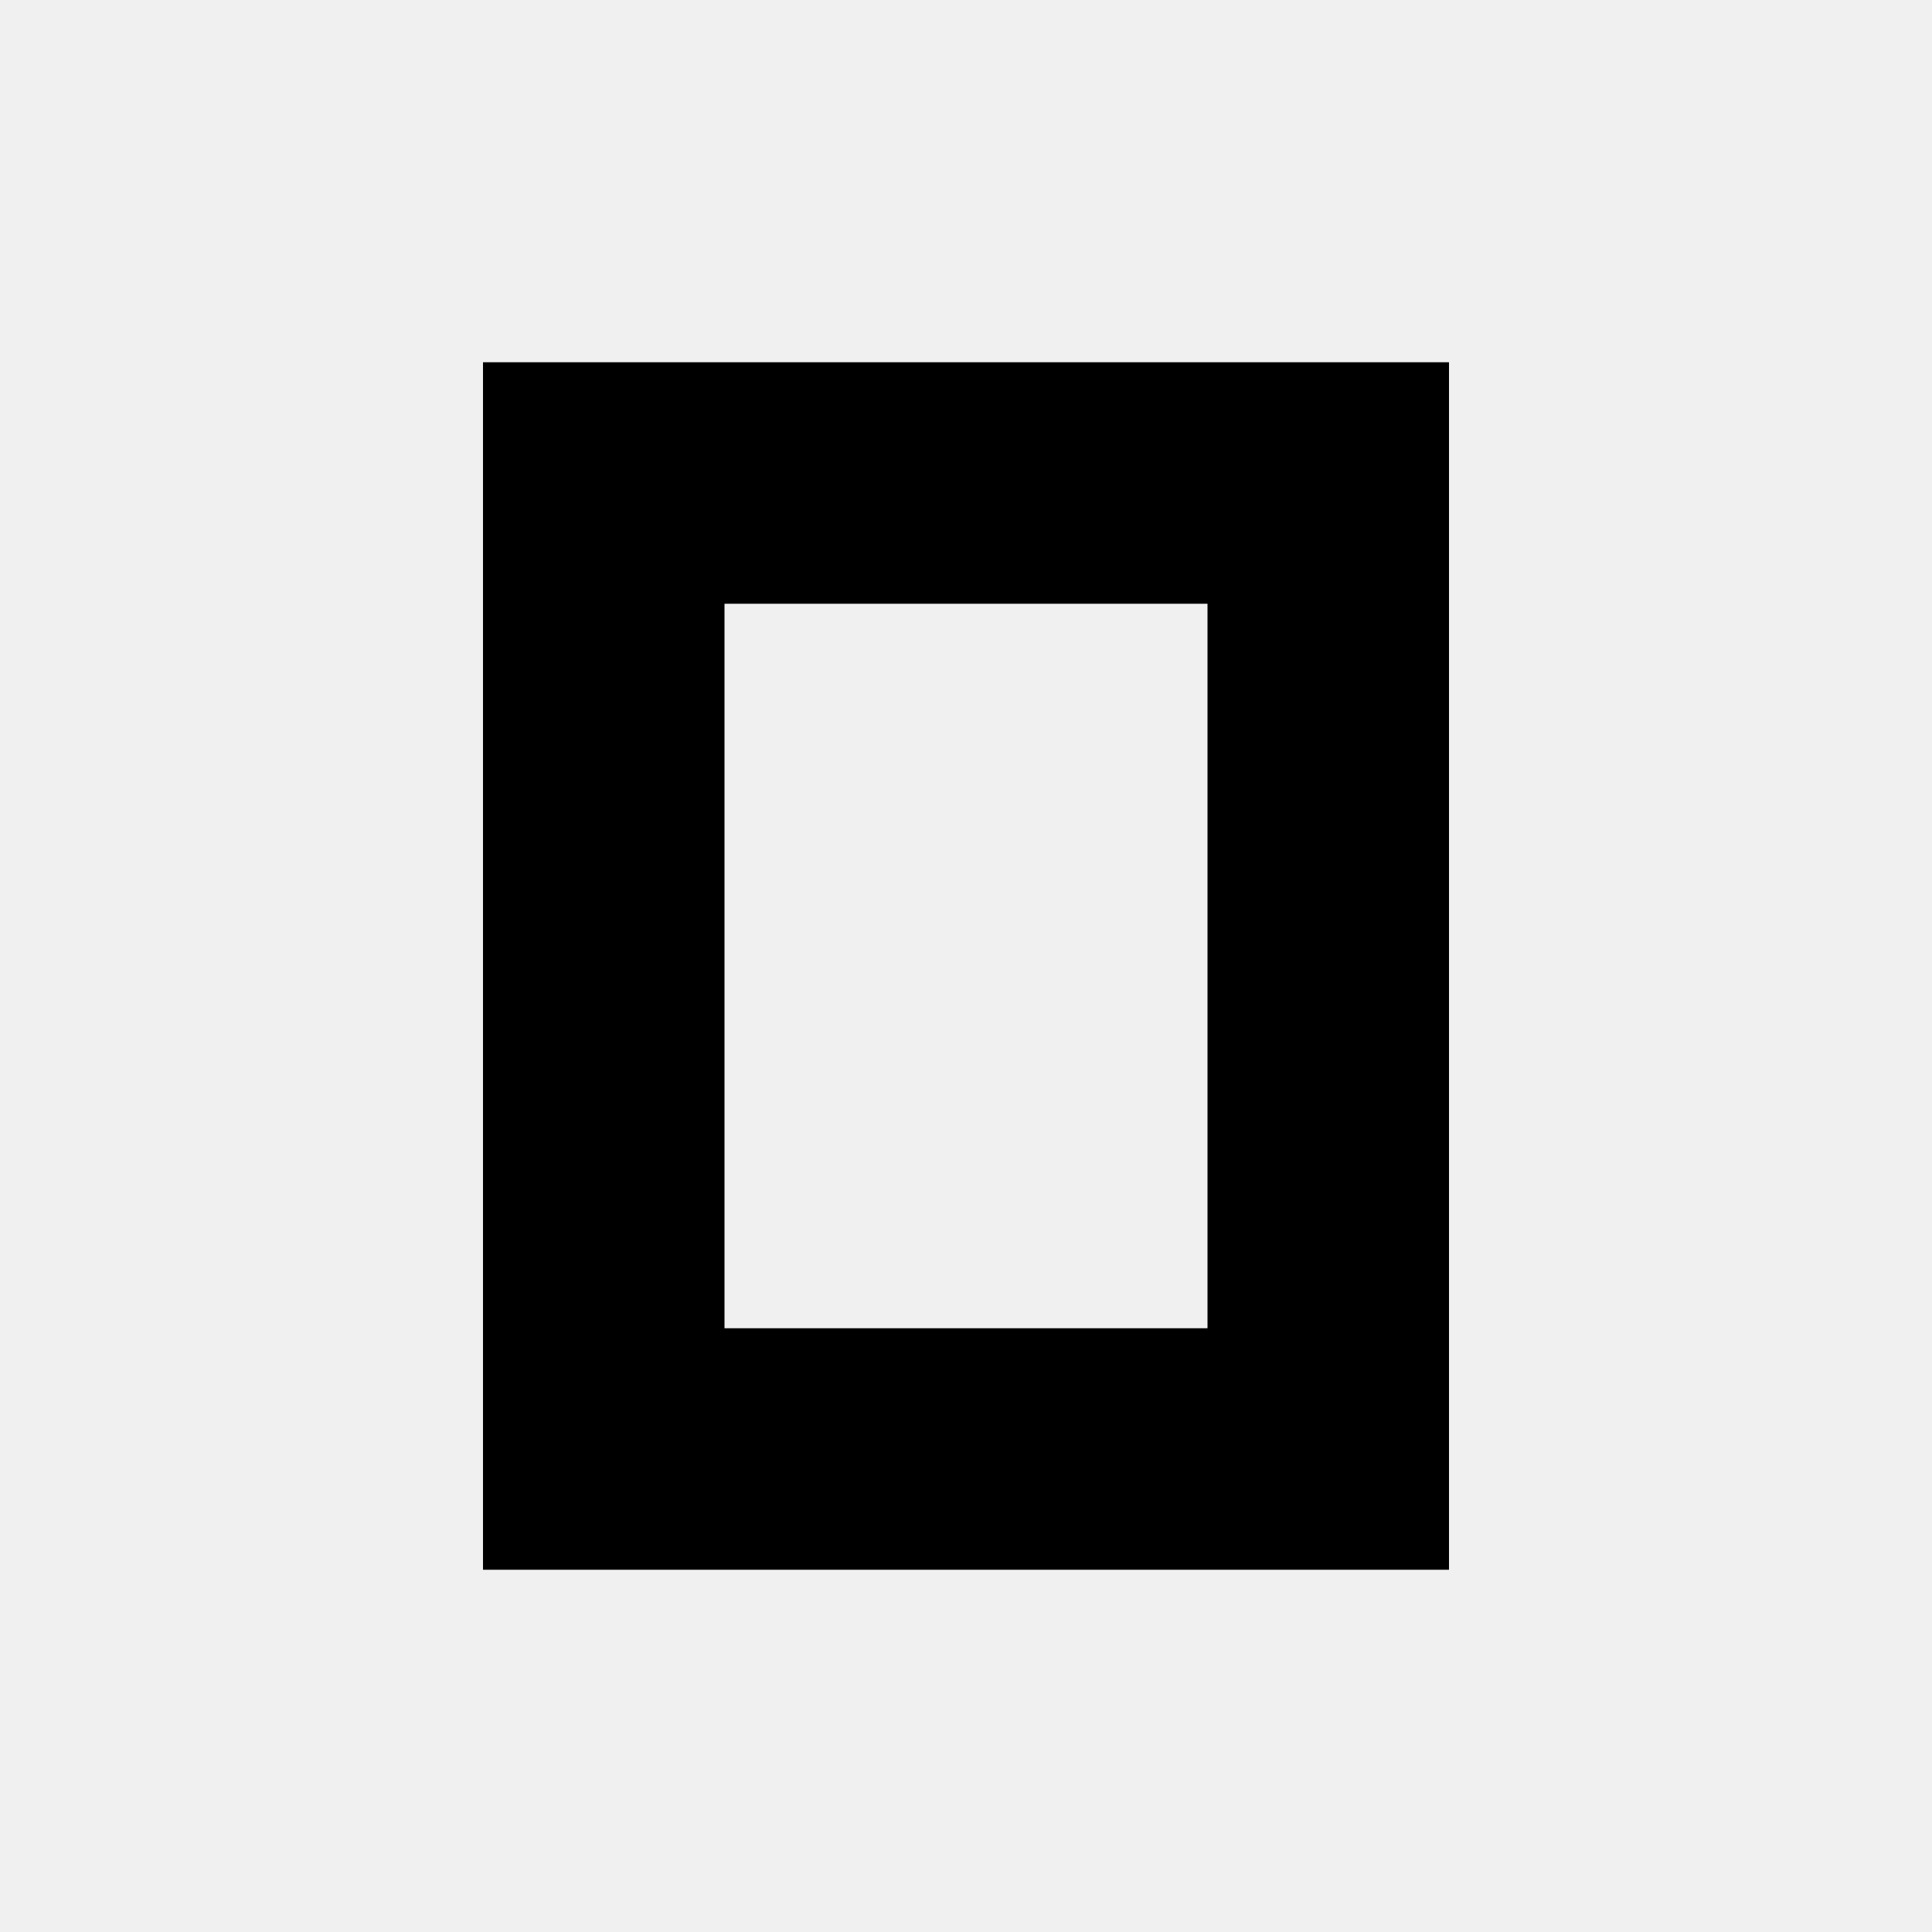
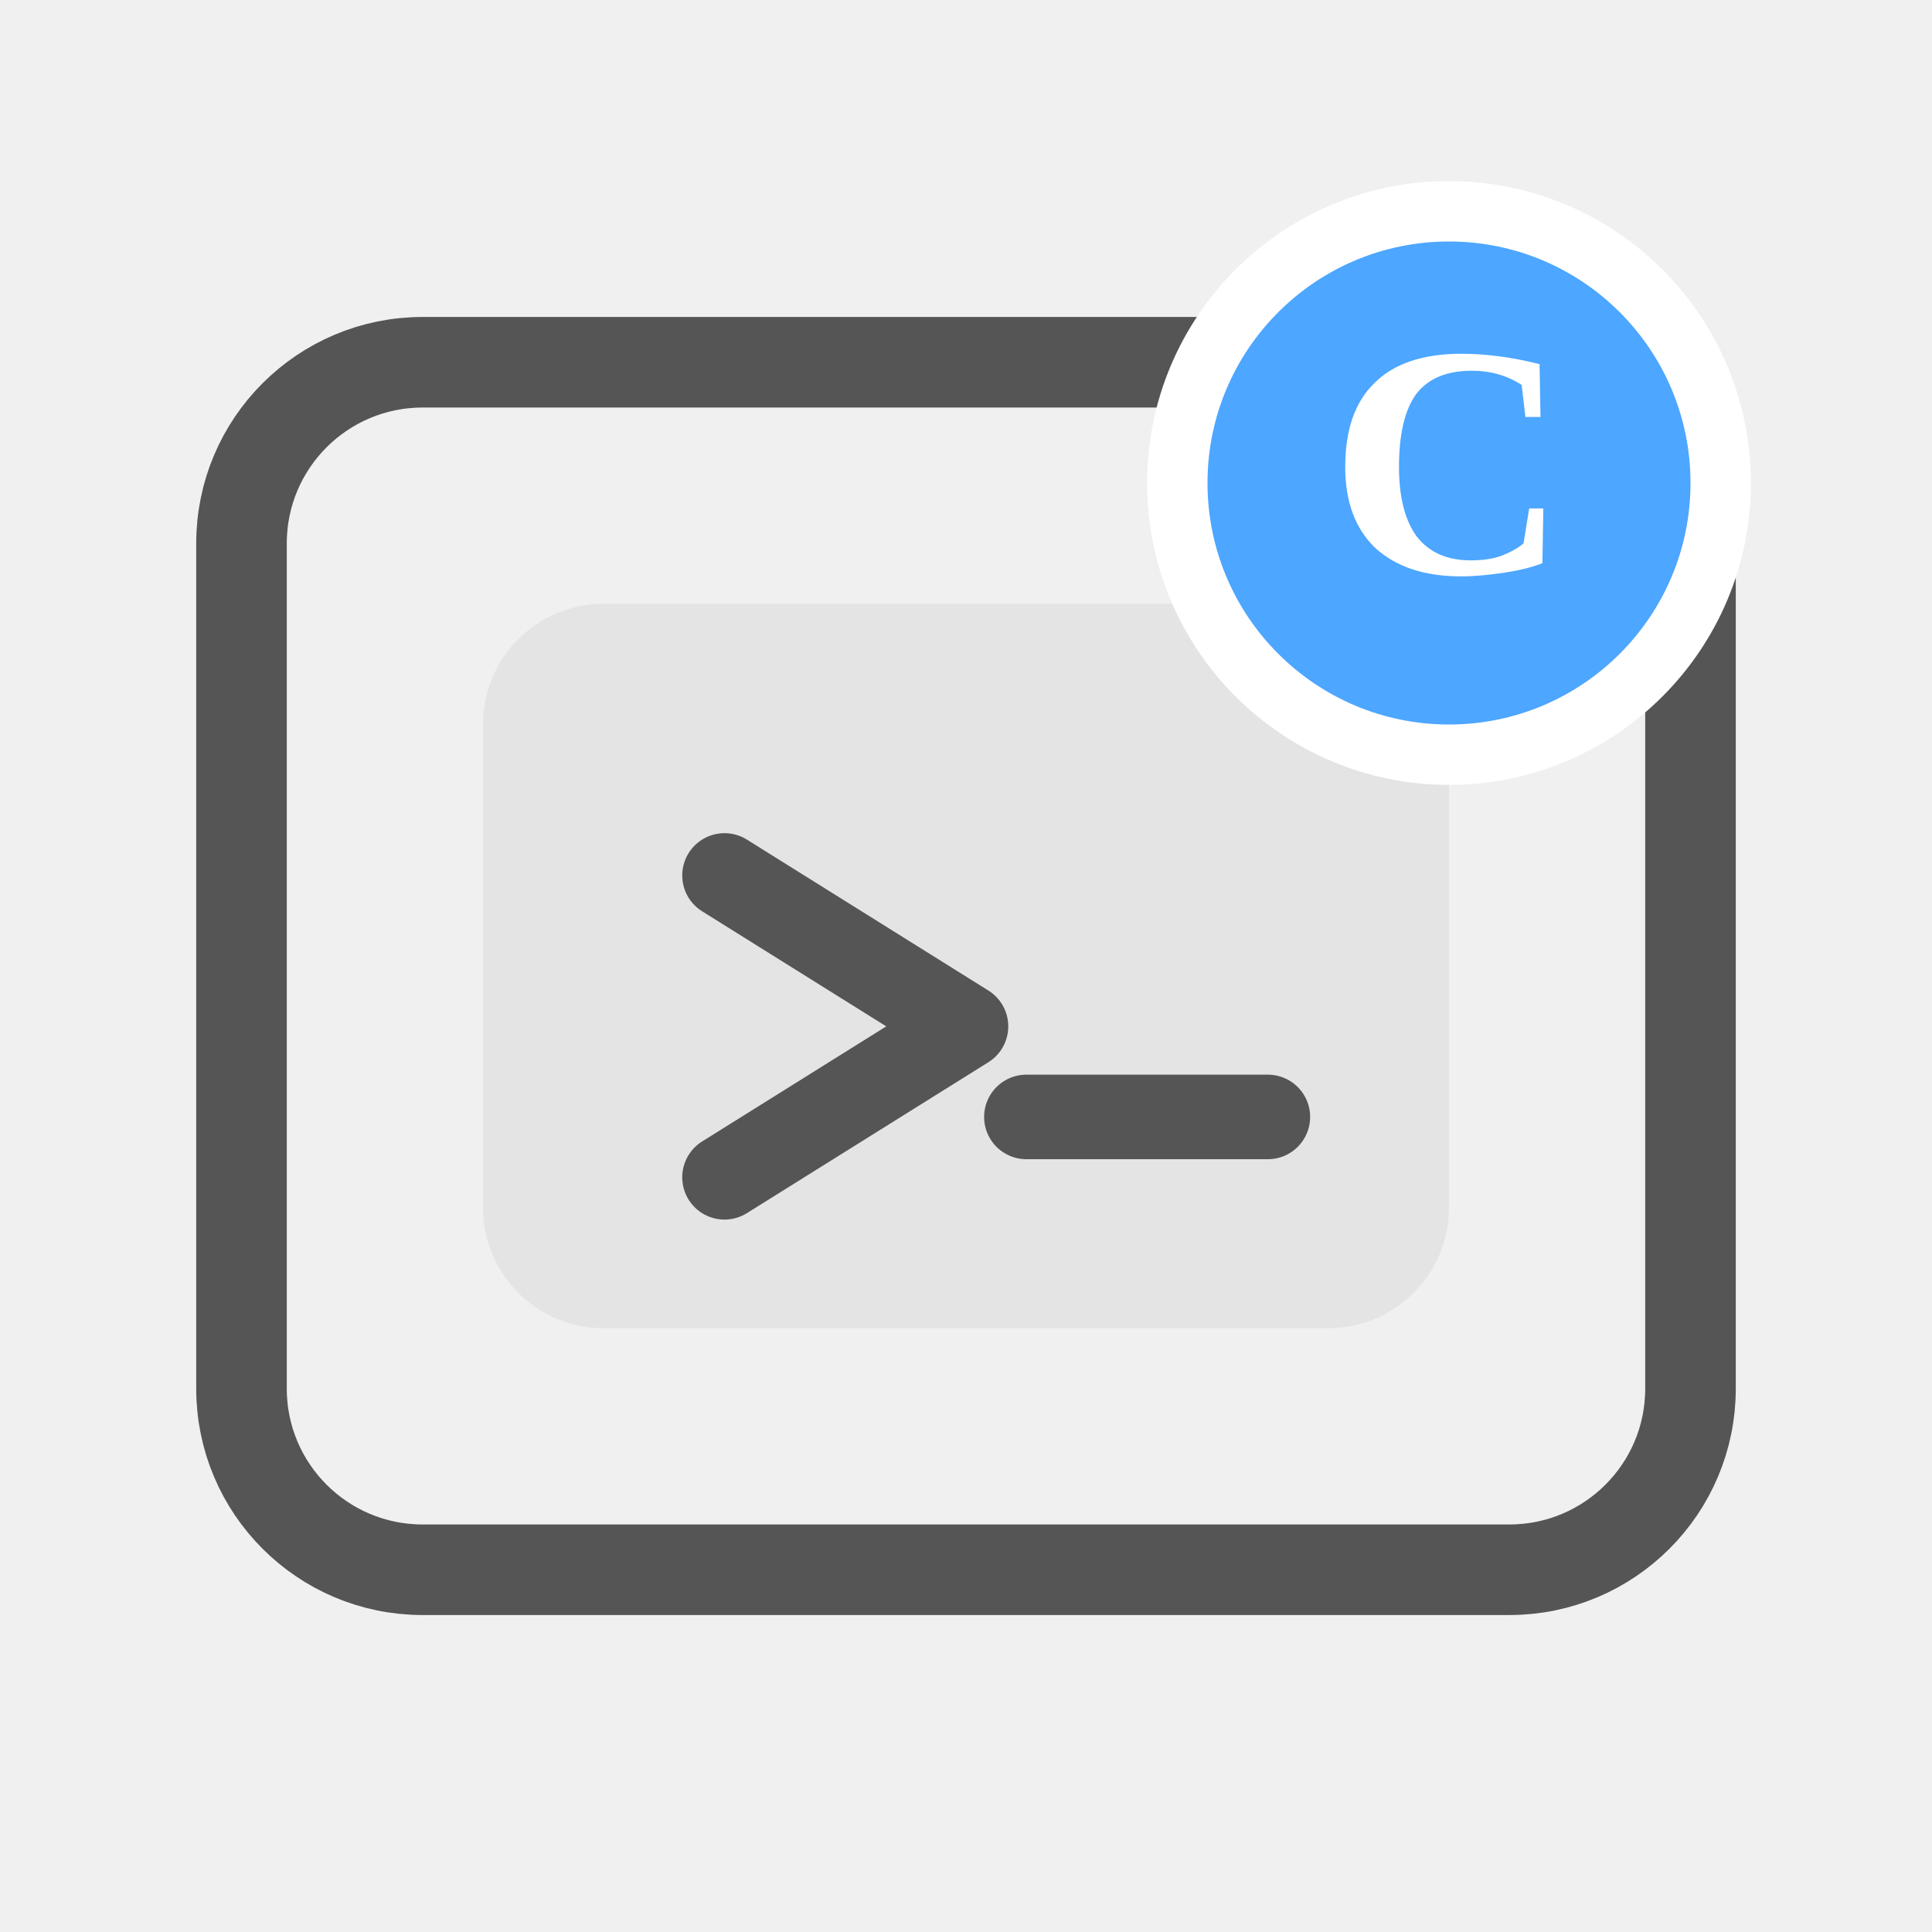
- <svg xmlns="http://www.w3.org/2000/svg" width="512" height="512" viewBox="0 0 512 512" fill="none">
-   <path fill-rule="evenodd" clip-rule="evenodd" d="M384 416H128V96H384V416ZM320 160H192V352H320V160Z" fill="#000000" />
+ <svg xmlns="http://www.w3.org/2000/svg" viewBox="0 0 32 32">
+   <rect x="4" y="6" width="24" height="20" rx="3" fill="none" stroke="#555" stroke-width="1.5" />
+   <rect x="8" y="10" width="16" height="12" rx="2" fill="#555" opacity=".08" />
+   <polyline points="12,14.5 16,17 12,19.5" fill="none" stroke="#555" stroke-width="1.4" stroke-linecap="round" stroke-linejoin="round" />
+   <line x1="17" y1="18.5" x2="21" y2="18.5" stroke="#555" stroke-width="1.4" stroke-linecap="round" />
+   <circle cx="24" cy="8" r="4.5" fill="#4da6ff" stroke="#fff" stroke-width="1" />
+   <text x="24" y="9.5" text-anchor="middle" font-size="5.5" font-weight="bold" fill="#fff">C</text>
</svg>
